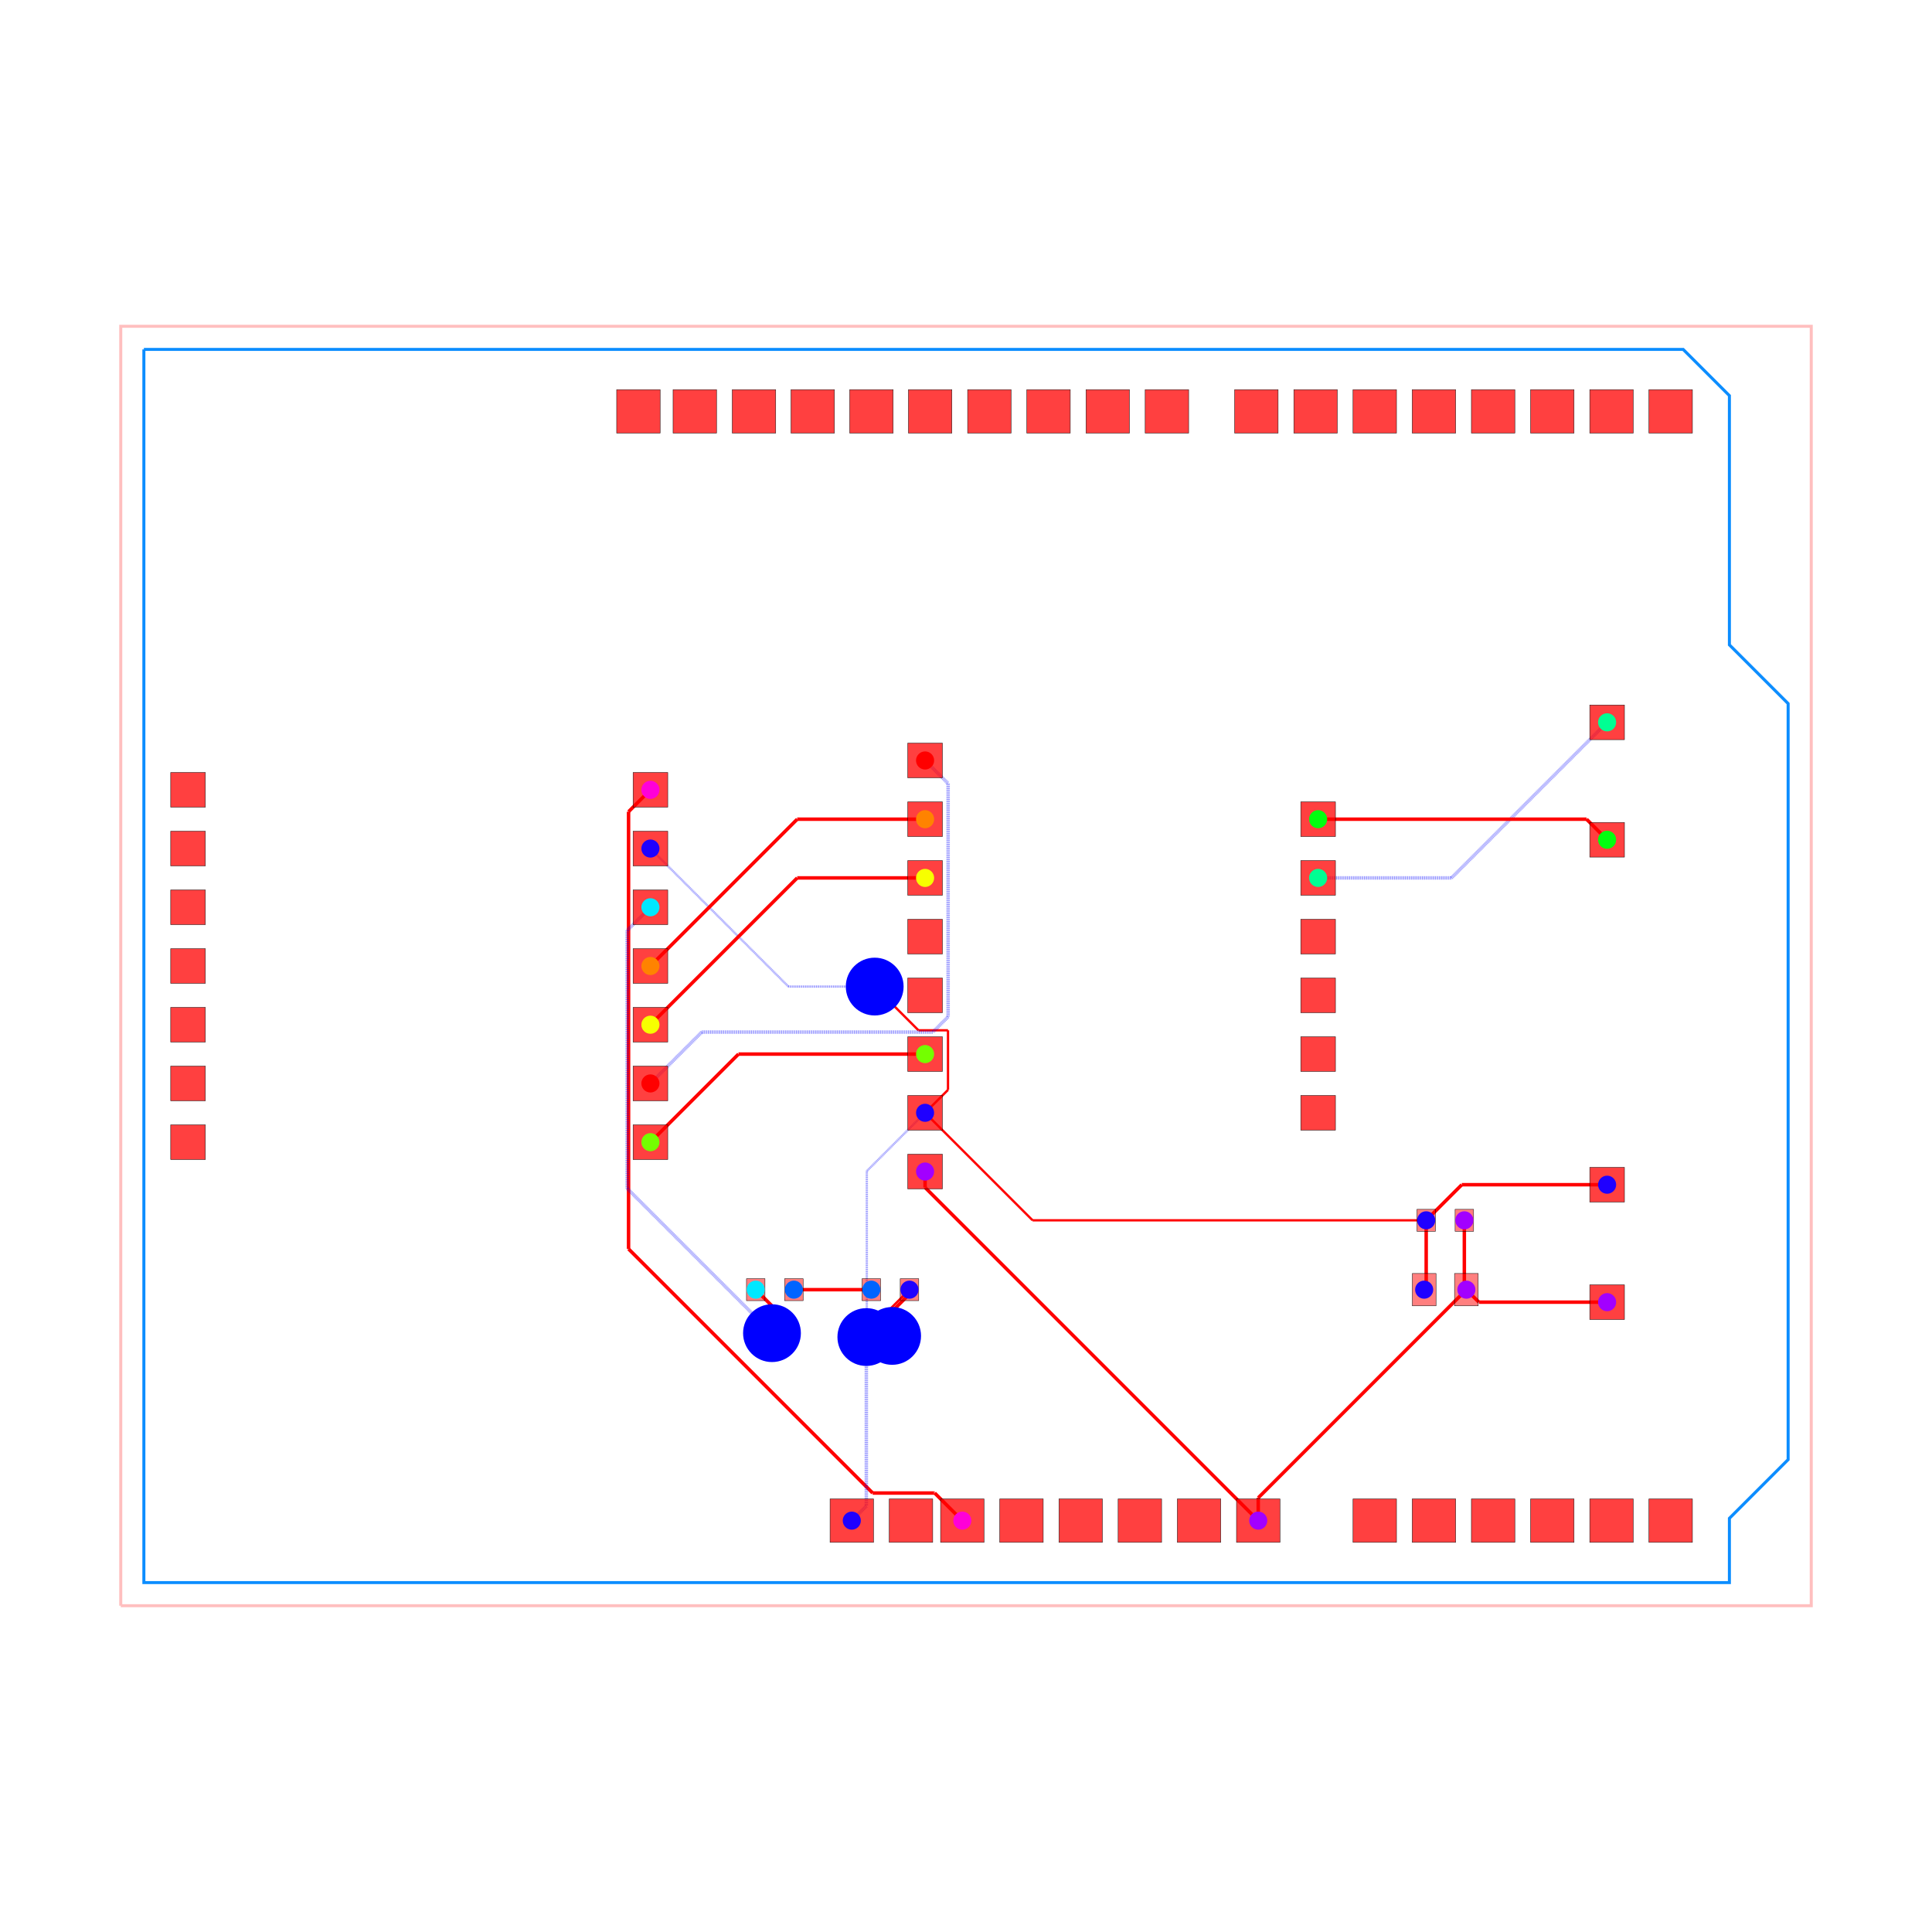
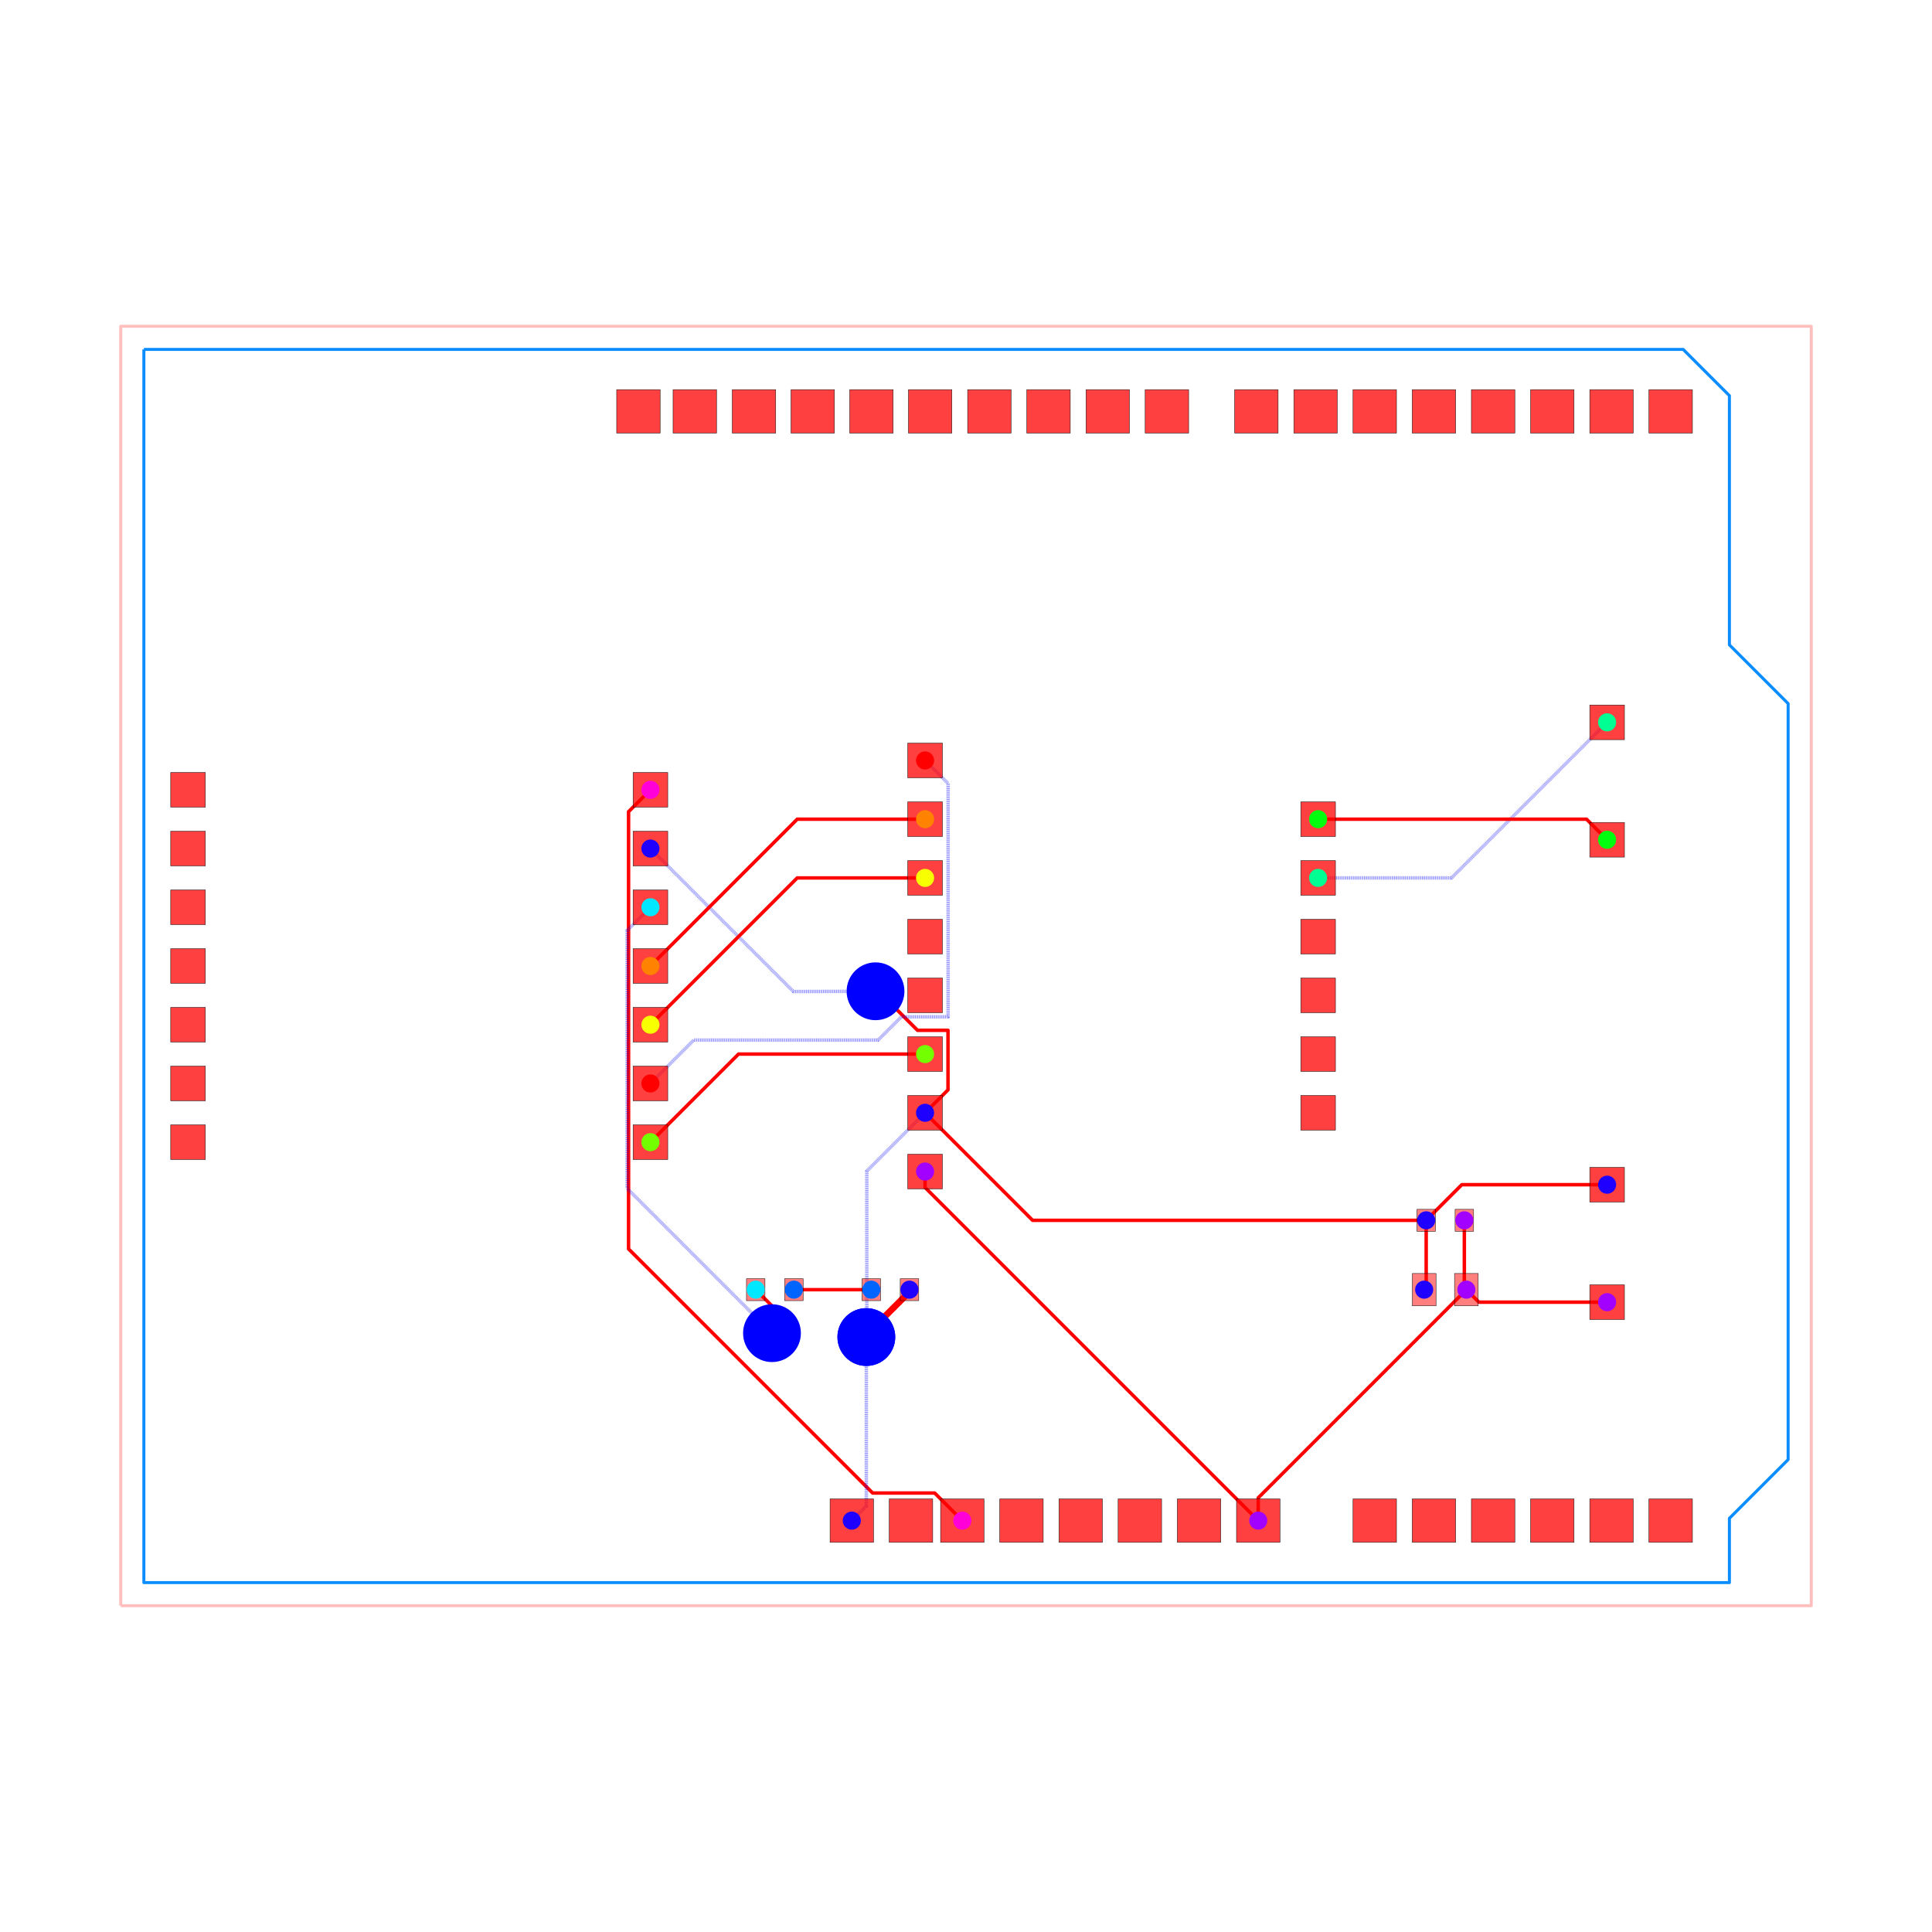
<svg xmlns="http://www.w3.org/2000/svg" width="640" height="640" viewBox="0 0 640 640">
  <rect width="100%" height="100%" fill="white" />
  <g>
-     <polyline data-points="-35.29,-27.67 37.83,-27.67 37.83,27.67 -35.29,27.67 -35.29,-27.67" data-type="line" data-label="" points="40,531.915 600,531.915 600,108.085 40,108.085 40,531.915" fill="none" stroke="rgba(255,0,0,0.25)" stroke-width="1px" />
-   </g>
-   <g>
-     <polyline data-points="-34.29,26.67 32.29,26.67 34.29,24.67 34.29,13.89 36.83,11.35 36.83,-21.35 34.29,-23.89 34.29,-26.67 -34.29,-26.67 -34.29,26.67" data-type="line" data-label="" points="47.659,115.744 557.571,115.744 572.888,131.061 572.888,213.621 592.341,233.074 592.341,483.512 572.888,502.965 572.888,524.256 47.659,524.256 47.659,115.744" fill="none" stroke="rgba(0, 136, 255, 0.95)" stroke-width="1px" />
-   </g>
-   <g>
-     <polyline data-points="-12.379999999999999,7.62 -13.325410614868979,6.6745893851310205" data-type="line" data-label="" points="215.46,261.641 208.219,268.882" fill="none" stroke="red" stroke-width="1.149" />
-   </g>
-   <g>
-     <polyline data-points="-13.325410614868979,6.6745893851310205 -13.325410614868979,-12.23829895806135" data-type="line" data-label="" points="208.219,268.882 208.219,413.729" fill="none" stroke="red" stroke-width="1.149" />
-   </g>
-   <g>
-     <polyline data-points="-13.325410614868979,-12.23829895806135 -2.76775778115708,-22.79595179177325" data-type="line" data-label="" points="208.219,413.729 289.076,494.586" fill="none" stroke="red" stroke-width="1.149" />
-   </g>
-   <g>
-     <polyline data-points="-2.76775778115708,-22.79595179177325 -0.11191092077444686,-22.79595179177325" data-type="line" data-label="" points="289.076,494.586 309.416,494.586" fill="none" stroke="red" stroke-width="1.149" />
-   </g>
-   <g>
-     <polyline data-points="-0.11191092077444686,-22.79595179177325 -0.08404820822674997,-22.79595179177325" data-type="line" data-label="" points="309.416,494.586 309.63,494.586" fill="none" stroke="red" stroke-width="1.149" />
-   </g>
-   <g>
-     <polyline data-points="-0.08404820822674997,-22.79595179177325 1.11,-23.99" data-type="line" data-label="" points="309.63,494.586 318.775,503.731" fill="none" stroke="red" stroke-width="1.149" />
-   </g>
-   <g>
-     <polyline data-points="22.825,-11 22.825,-13.911999999999999" data-type="line" data-label="" points="485.082,404.245 485.082,426.547" fill="none" stroke="red" stroke-width="1.149" />
-   </g>
-   <g>
-     <polyline data-points="22.825,-13.911999999999999 22.9125,-14" data-type="line" data-label="" points="485.082,426.547 485.752,427.221" fill="none" stroke="red" stroke-width="1.149" />
-   </g>
-   <g>
-     <polyline data-points="29,-14.54 23.453,-14.54" data-type="line" data-label="" points="532.374,431.357 489.892,431.357" fill="none" stroke="red" stroke-width="1.149" />
-   </g>
-   <g>
-     <polyline data-points="23.453,-14.54 22.9125,-14" data-type="line" data-label="" points="489.892,431.357 485.752,427.221" fill="none" stroke="red" stroke-width="1.149" />
-   </g>
-   <g>
-     <polyline data-points="13.91,-23.99 13.91,-23.003" data-type="line" data-label="" points="416.805,503.731 416.805,496.172" fill="none" stroke="red" stroke-width="1.149" />
-   </g>
-   <g>
-     <polyline data-points="13.91,-23.003 22.9125,-14" data-type="line" data-label="" points="416.805,496.172 485.752,427.221" fill="none" stroke="red" stroke-width="1.149" />
-   </g>
-   <g>
-     <polyline data-points="-0.5000000000000006,-8.89 -0.5000000000000006,-9.579999999999998" data-type="line" data-label="" points="306.444,388.085 306.444,393.37" fill="none" stroke="red" stroke-width="1.149" />
-   </g>
-   <g>
-     <polyline data-points="-0.5000000000000006,-9.579999999999998 13.91,-23.99" data-type="line" data-label="" points="306.444,393.37 416.805,503.731" fill="none" stroke="red" stroke-width="1.149" />
-   </g>
-   <g>
-     <polyline data-points="21.175,-11 21.175,-13.913" data-type="line" data-label="" points="472.445,404.245 472.445,426.555" fill="none" stroke="red" stroke-width="1.149" />
-   </g>
-   <g>
-     <polyline data-points="21.175,-13.913 21.0875,-14" data-type="line" data-label="" points="472.445,426.555 471.775,427.221" fill="none" stroke="red" stroke-width="1.149" />
-   </g>
-   <g>
-     <polyline data-points="-0.5000000000000004,-6.3500000000000005 -3.020205006382661,-8.870205006382662" data-type="line" data-label="" points="306.444,368.632 287.143,387.934" fill="none" stroke="rgba(0,0,255,0.5)" stroke-width="0.766" stroke-dasharray="0.2 0.2" />
-   </g>
-   <g>
-     <polyline data-points="-3.020205006382661,-8.870205006382662 -3.020205006382661,-16.02820500638266" data-type="line" data-label="" points="287.143,387.934 287.143,442.754" fill="none" stroke="rgba(0,0,255,0.5)" stroke-width="0.766" stroke-dasharray="0.2 0.2" />
-   </g>
-   <g>
-     <polyline data-points="-3.020205006382661,-16.02820500638266 -1.925,-16" data-type="line" data-label="" points="287.143,442.754 295.531,442.538" fill="none" stroke="rgba(0,0,255,0.5)" stroke-width="0.766" stroke-dasharray="0.2 0.2" />
-   </g>
-   <g>
-     <polyline data-points="-1.925,-16 -3.041,-15.866" data-type="line" data-label="" points="295.531,442.538 286.984,441.512" fill="none" stroke="red" stroke-width="0.766" />
-   </g>
-   <g>
-     <polyline data-points="-3.041,-15.866 -1.175,-14" data-type="line" data-label="" points="286.984,441.512 301.275,427.221" fill="none" stroke="red" stroke-width="0.766" />
-   </g>
-   <g>
-     <polyline data-points="29,-9.46 22.715,-9.46" data-type="line" data-label="" points="532.374,392.451 484.24,392.451" fill="none" stroke="red" stroke-width="1.149" />
-   </g>
-   <g>
-     <polyline data-points="22.715,-9.46 21.175,-11" data-type="line" data-label="" points="484.24,392.451 472.445,404.245" fill="none" stroke="red" stroke-width="1.149" />
-   </g>
-   <g>
-     <polyline data-points="-1.175,-14 -1.175,-14.185247395684726" data-type="line" data-label="" points="301.275,427.221 301.275,428.64" fill="none" stroke="red" stroke-width="1.149" />
-   </g>
-   <g>
-     <polyline data-points="-1.175,-14.185247395684726 -2.9803794759932387,-15.990626871677964" data-type="line" data-label="" points="301.275,428.64 287.448,442.467" fill="none" stroke="red" stroke-width="1.149" />
-   </g>
-   <g>
-     <polyline data-points="-2.9803794759932387,-15.990626871677964 -2.9826268716779647,-15.990626871677964" data-type="line" data-label="" points="287.448,442.467 287.431,442.467" fill="none" stroke="red" stroke-width="1.149" />
-   </g>
-   <g>
-     <polyline data-points="-2.9826268716779647,-15.990626871677964 -3.041,-16.049" data-type="line" data-label="" points="287.431,442.467 286.984,442.914" fill="none" stroke="red" stroke-width="1.149" />
-   </g>
-   <g>
-     <polyline data-points="-3.041,-16.049 -3.041,-23.360999999999997" data-type="line" data-label="" points="286.984,442.914 286.984,498.914" fill="none" stroke="rgba(0,0,255,0.5)" stroke-width="1.149" stroke-dasharray="0.2 0.2" />
-   </g>
-   <g>
-     <polyline data-points="-3.041,-23.360999999999997 -3.67,-23.99" data-type="line" data-label="" points="286.984,498.914 282.166,503.731" fill="none" stroke="rgba(0,0,255,0.5)" stroke-width="1.149" stroke-dasharray="0.2 0.2" />
-   </g>
-   <g>
-     <polyline data-points="-0.5000000000000004,-6.3500000000000005 0.49138433624036537,-5.358615663759634" data-type="line" data-label="" points="306.444,368.632 314.037,361.04" fill="none" stroke="red" stroke-width="0.766" />
-   </g>
-   <g>
-     <polyline data-points="0.49138433624036537,-5.358615663759634 0.49138433624036537,-2.781384336240365" data-type="line" data-label="" points="314.037,361.04 314.037,341.302" fill="none" stroke="red" stroke-width="0.766" />
-   </g>
-   <g>
-     <polyline data-points="0.49138433624036537,-2.781384336240365 -0.7876156637596348,-2.781384336240365" data-type="line" data-label="" points="314.037,341.302 304.241,341.302" fill="none" stroke="red" stroke-width="0.766" />
-   </g>
-   <g>
-     <polyline data-points="-0.7876156637596348,-2.781384336240365 -2.6146941042605105,-0.9543058957394892" data-type="line" data-label="" points="304.241,341.302 290.249,327.309" fill="none" stroke="red" stroke-width="0.766" />
-   </g>
-   <g>
-     <polyline data-points="-2.6146941042605105,-0.9543058957394892 -2.679,-0.89" data-type="line" data-label="" points="290.249,327.309 289.756,326.816" fill="none" stroke="red" stroke-width="0.766" />
-   </g>
-   <g>
-     <polyline data-points="-2.679,-0.89 -6.410000000000001,-0.89" data-type="line" data-label="" points="289.756,326.816 261.182,326.816" fill="none" stroke="rgba(0,0,255,0.5)" stroke-width="0.766" stroke-dasharray="0.2 0.2" />
-   </g>
-   <g>
-     <polyline data-points="-6.410000000000001,-0.89 -12.379999999999999,5.079999999999999" data-type="line" data-label="" points="261.182,326.816 215.46,281.094" fill="none" stroke="rgba(0,0,255,0.5)" stroke-width="0.766" stroke-dasharray="0.2 0.2" />
-   </g>
-   <g>
-     <polyline data-points="-0.5000000000000004,-6.3500000000000005 4.149999999999999,-11" data-type="line" data-label="" points="306.444,368.632 342.057,404.245" fill="none" stroke="red" stroke-width="0.766" />
-   </g>
-   <g>
-     <polyline data-points="4.149999999999999,-11 21.175,-11" data-type="line" data-label="" points="342.057,404.245 472.445,404.245" fill="none" stroke="red" stroke-width="0.766" />
-   </g>
-   <g>
-     <polyline data-points="-2.825,-14 -6.175,-14" data-type="line" data-label="" points="288.638,427.221 262.981,427.221" fill="none" stroke="red" stroke-width="1.149" />
-   </g>
-   <g>
-     <polyline data-points="-12.379999999999999,2.54 -13.387400022025153,1.5325999779748463" data-type="line" data-label="" points="215.46,300.547 207.744,308.262" fill="none" stroke="rgba(0,0,255,0.5)" stroke-width="1.149" stroke-dasharray="0.2 0.2" />
-   </g>
-   <g>
-     <polyline data-points="-13.387400022025153,1.5325999779748463 -13.387400022025153,-9.542436850887782" data-type="line" data-label="" points="207.744,308.262 207.744,393.082" fill="none" stroke="rgba(0,0,255,0.5)" stroke-width="1.149" stroke-dasharray="0.2 0.2" />
-   </g>
-   <g>
-     <polyline data-points="-13.387400022025153,-9.542436850887782 -13.387400022025153,-9.618535536484378" data-type="line" data-label="" points="207.744,393.082 207.744,393.665" fill="none" stroke="rgba(0,0,255,0.5)" stroke-width="1.149" stroke-dasharray="0.2 0.2" />
-   </g>
-   <g>
-     <polyline data-points="-13.387400022025153,-9.618535536484378 -7.175755863142692,-15.830179695366839" data-type="line" data-label="" points="207.744,393.665 255.317,441.238" fill="none" stroke="rgba(0,0,255,0.5)" stroke-width="1.149" stroke-dasharray="0.2 0.2" />
-   </g>
-   <g>
-     <polyline data-points="-7.175755863142692,-15.830179695366839 -7.172820304633161,-15.830179695366839" data-type="line" data-label="" points="255.317,441.238 255.339,441.238" fill="none" stroke="rgba(0,0,255,0.5)" stroke-width="1.149" stroke-dasharray="0.2 0.2" />
-   </g>
-   <g>
-     <polyline data-points="-7.172820304633161,-15.830179695366839 -7.122,-15.881" data-type="line" data-label="" points="255.339,441.238 255.729,441.627" fill="none" stroke="rgba(0,0,255,0.5)" stroke-width="1.149" stroke-dasharray="0.2 0.2" />
-   </g>
-   <g>
-     <polyline data-points="-7.122,-15.881 -7.122,-14.703" data-type="line" data-label="" points="255.729,441.627 255.729,432.605" fill="none" stroke="red" stroke-width="1.149" />
-   </g>
-   <g>
-     <polyline data-points="-7.122,-14.703 -7.825,-14" data-type="line" data-label="" points="255.729,432.605 250.345,427.221" fill="none" stroke="red" stroke-width="1.149" />
-   </g>
-   <g>
-     <polyline data-points="16.5,3.8100000000000005 22.270000000000003,3.8100000000000005" data-type="line" data-label="" points="436.641,290.821 480.832,290.821" fill="none" stroke="rgba(0,0,255,0.5)" stroke-width="1.149" stroke-dasharray="0.2 0.2" />
-   </g>
-   <g>
-     <polyline data-points="22.270000000000003,3.8100000000000005 29,10.54" data-type="line" data-label="" points="480.832,290.821 532.374,239.278" fill="none" stroke="rgba(0,0,255,0.5)" stroke-width="1.149" stroke-dasharray="0.2 0.2" />
-   </g>
-   <g>
-     <polyline data-points="16.5,6.35 28.11,6.35" data-type="line" data-label="" points="436.641,271.368 525.558,271.368" fill="none" stroke="red" stroke-width="1.149" />
-   </g>
-   <g>
-     <polyline data-points="28.11,6.35 29,5.46" data-type="line" data-label="" points="525.558,271.368 532.374,278.184" fill="none" stroke="red" stroke-width="1.149" />
-   </g>
-   <g>
-     <polyline data-points="-0.5000000000000002,-3.8100000000000005 -8.57,-3.8100000000000005" data-type="line" data-label="" points="306.444,349.179 244.639,349.179" fill="none" stroke="red" stroke-width="1.149" />
-   </g>
-   <g>
-     <polyline data-points="-8.57,-3.8100000000000005 -12.379999999999999,-7.62" data-type="line" data-label="" points="244.639,349.179 215.46,378.359" fill="none" stroke="red" stroke-width="1.149" />
-   </g>
-   <g>
-     <polyline data-points="-0.4999999999999998,3.8099999999999987 -6.030000000000002,3.8099999999999987" data-type="line" data-label="" points="306.444,290.821 264.092,290.821" fill="none" stroke="red" stroke-width="1.149" />
-   </g>
-   <g>
-     <polyline data-points="-6.030000000000002,3.8099999999999987 -12.379999999999999,-2.54" data-type="line" data-label="" points="264.092,290.821 215.46,339.453" fill="none" stroke="red" stroke-width="1.149" />
-   </g>
-   <g>
-     <polyline data-points="-0.4999999999999996,6.35 -6.030000000000001,6.35" data-type="line" data-label="" points="306.444,271.368 264.092,271.368" fill="none" stroke="red" stroke-width="1.149" />
-   </g>
-   <g>
-     <polyline data-points="-6.030000000000001,6.35 -12.379999999999999,0" data-type="line" data-label="" points="264.092,271.368 215.46,320" fill="none" stroke="red" stroke-width="1.149" />
-   </g>
-   <g>
-     <polyline data-points="-0.49999999999999944,8.89 0.49592084396177016,7.894079156038231" data-type="line" data-label="" points="306.444,251.915 314.072,259.542" fill="none" stroke="rgba(0,0,255,0.5)" stroke-width="1.149" stroke-dasharray="0.2 0.2" />
-   </g>
-   <g>
-     <polyline data-points="0.49592084396177016,7.894079156038231 0.49592084396177016,-2.197377028542979" data-type="line" data-label="" points="314.072,259.542 314.072,336.829" fill="none" stroke="rgba(0,0,255,0.5)" stroke-width="1.149" stroke-dasharray="0.2 0.2" />
-   </g>
-   <g>
-     <polyline data-points="0.49592084396177016,-2.197377028542979 -0.16486863844116506,-2.8581665109459142" data-type="line" data-label="" points="314.072,336.829 309.011,341.89" fill="none" stroke="rgba(0,0,255,0.5)" stroke-width="1.149" stroke-dasharray="0.2 0.2" />
-   </g>
-   <g>
-     <polyline data-points="-0.16486863844116506,-2.8581665109459142 -2.923338635279223,-2.8581665109459142" data-type="line" data-label="" points="309.011,341.89 287.885,341.89" fill="none" stroke="rgba(0,0,255,0.5)" stroke-width="1.149" stroke-dasharray="0.2 0.2" />
-   </g>
-   <g>
-     <polyline data-points="-2.923338635279223,-2.8581665109459142 -10.158166510945914,-2.8581665109459142" data-type="line" data-label="" points="287.885,341.89 232.476,341.89" fill="none" stroke="rgba(0,0,255,0.5)" stroke-width="1.149" stroke-dasharray="0.2 0.2" />
-   </g>
-   <g>
-     <polyline data-points="-10.158166510945914,-2.8581665109459142 -12.379999999999999,-5.08" data-type="line" data-label="" points="232.476,341.89 215.46,358.906" fill="none" stroke="rgba(0,0,255,0.5)" stroke-width="1.149" stroke-dasharray="0.2 0.2" />
+     <polyline data-points="-35.29,-27.67 37.83,-27.67 37.83,27.67 -35.29,27.67 -35.29,-27.67" data-type="line" data-label="" points="40,531.915 600,531.915 600,108.085 40,108.085 40,531.915" fill="none" stroke="rgba(255,0,0,0.25)" stroke-linejoin="round" stroke-width="1px" />
+   </g>
+   <g>
+     <polyline data-points="-34.29,26.67 32.29,26.67 34.29,24.67 34.29,13.89 36.83,11.35 36.83,-21.35 34.29,-23.89 34.29,-26.67 -34.29,-26.67 -34.29,26.67" data-type="line" data-label="" points="47.659,115.744 557.571,115.744 572.888,131.061 572.888,213.621 592.341,233.074 592.341,483.512 572.888,502.965 572.888,524.256 47.659,524.256 47.659,115.744" fill="none" stroke="rgba(0, 136, 255, 0.95)" stroke-linejoin="round" stroke-width="1px" />
+   </g>
+   <g>
+     <polyline data-points="-12.379999999999999,7.62 -13.325410614868979,6.6745893851310205 -13.325410614868979,-12.23829895806135 -2.76775778115708,-22.79595179177325 -0.11191092077444686,-22.79595179177325 -0.08404820822674997,-22.79595179177325 1.11,-23.99" data-type="line" data-label="" points="215.46,261.641 208.219,268.882 208.219,413.729 289.076,494.586 309.416,494.586 309.63,494.586 318.775,503.731" fill="none" stroke="red" stroke-linejoin="round" stroke-width="1.149" />
+   </g>
+   <g>
+     <polyline data-points="22.825,-11 22.825,-13.911999999999999 22.9125,-14" data-type="line" data-label="" points="485.082,404.245 485.082,426.547 485.752,427.221" fill="none" stroke="red" stroke-linejoin="round" stroke-width="1.149" />
+   </g>
+   <g>
+     <polyline data-points="29,-14.54 23.453,-14.54 22.9125,-14" data-type="line" data-label="" points="532.374,431.357 489.892,431.357 485.752,427.221" fill="none" stroke="red" stroke-linejoin="round" stroke-width="1.149" />
+   </g>
+   <g>
+     <polyline data-points="13.91,-23.99 13.91,-23.003 22.9125,-14" data-type="line" data-label="" points="416.805,503.731 416.805,496.172 485.752,427.221" fill="none" stroke="red" stroke-linejoin="round" stroke-width="1.149" />
+   </g>
+   <g>
+     <polyline data-points="-0.5000000000000006,-8.89 -0.5000000000000006,-9.579999999999998 13.91,-23.99" data-type="line" data-label="" points="306.444,388.085 306.444,393.37 416.805,503.731" fill="none" stroke="red" stroke-linejoin="round" stroke-width="1.149" />
+   </g>
+   <g>
+     <polyline data-points="21.175,-11 21.175,-13.913 21.0875,-14" data-type="line" data-label="" points="472.445,404.245 472.445,426.555 471.775,427.221" fill="none" stroke="red" stroke-linejoin="round" stroke-width="1.149" />
+   </g>
+   <g>
+     <polyline data-points="-0.5000000000000004,-6.3500000000000005 -3.020205006382661,-8.870205006382662 -3.020205006382661,-16.02820500638266 -3.041,-16.049" data-type="line" data-label="" points="306.444,368.632 287.143,387.934 287.143,442.754 286.984,442.914" fill="none" stroke="rgba(0,0,255,0.5)" stroke-linejoin="round" stroke-width="1.149" stroke-dasharray="0.2 0.2" />
+   </g>
+   <g>
+     <polyline data-points="-3.041,-16.049 -3.041,-15.866 -1.175,-14" data-type="line" data-label="" points="286.984,442.914 286.984,441.512 301.275,427.221" fill="none" stroke="red" stroke-linejoin="round" stroke-width="1.149" />
+   </g>
+   <g>
+     <polyline data-points="21.175,-11 22.715,-9.46 29,-9.46" data-type="line" data-label="" points="472.445,404.245 484.24,392.451 532.374,392.451" fill="none" stroke="red" stroke-linejoin="round" stroke-width="1.149" />
+   </g>
+   <g>
+     <polyline data-points="-1.175,-14 -1.175,-14.185247395684726 -2.9803794759932387,-15.990626871677964 -2.9826268716779647,-15.990626871677964 -3.041,-16.049" data-type="line" data-label="" points="301.275,427.221 301.275,428.64 287.448,442.467 287.431,442.467 286.984,442.914" fill="none" stroke="red" stroke-linejoin="round" stroke-width="1.149" />
+   </g>
+   <g>
+     <polyline data-points="-3.041,-16.049 -3.041,-23.360999999999997 -3.67,-23.99" data-type="line" data-label="" points="286.984,442.914 286.984,498.914 282.166,503.731" fill="none" stroke="rgba(0,0,255,0.5)" stroke-linejoin="round" stroke-width="1.149" stroke-dasharray="0.2 0.2" />
+   </g>
+   <g>
+     <polyline data-points="-0.5000000000000004,-6.3500000000000005 0.49138433624036537,-5.358615663759634 0.49138433624036537,-2.781384336240365 -0.8276156637596348,-2.781384336240365 -2.436552705581901,-1.1724472944180986 -2.64352786170326,-1.0935119275543723" data-type="line" data-label="" points="306.444,368.632 314.037,361.04 314.037,341.302 303.935,341.302 291.613,328.979 290.028,328.375" fill="none" stroke="red" stroke-linejoin="round" stroke-width="1.149" />
+   </g>
+   <g>
+     <polyline data-points="-2.64352786170326,-1.0935119275543723 -6.195,-1.105 -12.379999999999999,5.079999999999999" data-type="line" data-label="" points="290.028,328.375 262.828,328.463 215.46,281.094" fill="none" stroke="rgba(0,0,255,0.5)" stroke-linejoin="round" stroke-width="1.149" stroke-dasharray="0.2 0.2" />
+   </g>
+   <g>
+     <polyline data-points="-0.5000000000000004,-6.3500000000000005 4.149999999999999,-11 21.175,-11" data-type="line" data-label="" points="306.444,368.632 342.057,404.245 472.445,404.245" fill="none" stroke="red" stroke-linejoin="round" stroke-width="1.149" />
+   </g>
+   <g>
+     <polyline data-points="-2.825,-14 -6.175,-14" data-type="line" data-label="" points="288.638,427.221 262.981,427.221" fill="none" stroke="red" stroke-linejoin="round" stroke-width="1.149" />
+   </g>
+   <g>
+     <polyline data-points="-12.379999999999999,2.54 -13.387400022025153,1.5325999779748463 -13.387400022025153,-9.542436850887782 -13.387400022025153,-9.618535536484378 -7.175755863142692,-15.830179695366839 -7.172820304633161,-15.830179695366839 -7.122,-15.881" data-type="line" data-label="" points="215.46,300.547 207.744,308.262 207.744,393.082 207.744,393.665 255.317,441.238 255.339,441.238 255.729,441.627" fill="none" stroke="rgba(0,0,255,0.5)" stroke-linejoin="round" stroke-width="1.149" stroke-dasharray="0.2 0.2" />
+   </g>
+   <g>
+     <polyline data-points="-7.122,-15.881 -7.122,-14.703 -7.825,-14" data-type="line" data-label="" points="255.729,441.627 255.729,432.605 250.345,427.221" fill="none" stroke="red" stroke-linejoin="round" stroke-width="1.149" />
+   </g>
+   <g>
+     <polyline data-points="16.5,3.8100000000000005 22.270000000000003,3.8100000000000005 29,10.54" data-type="line" data-label="" points="436.641,290.821 480.832,290.821 532.374,239.278" fill="none" stroke="rgba(0,0,255,0.5)" stroke-linejoin="round" stroke-width="1.149" stroke-dasharray="0.2 0.2" />
+   </g>
+   <g>
+     <polyline data-points="16.5,6.35 28.11,6.35 29,5.46" data-type="line" data-label="" points="436.641,271.368 525.558,271.368 532.374,278.184" fill="none" stroke="red" stroke-linejoin="round" stroke-width="1.149" />
+   </g>
+   <g>
+     <polyline data-points="-0.5000000000000002,-3.8100000000000005 -8.57,-3.8100000000000005 -12.379999999999999,-7.62" data-type="line" data-label="" points="306.444,349.179 244.639,349.179 215.46,378.359" fill="none" stroke="red" stroke-linejoin="round" stroke-width="1.149" />
+   </g>
+   <g>
+     <polyline data-points="-0.4999999999999998,3.8099999999999987 -6.030000000000002,3.8099999999999987 -12.379999999999999,-2.54" data-type="line" data-label="" points="306.444,290.821 264.092,290.821 215.46,339.453" fill="none" stroke="red" stroke-linejoin="round" stroke-width="1.149" />
+   </g>
+   <g>
+     <polyline data-points="-0.4999999999999996,6.35 -6.030000000000001,6.35 -12.379999999999999,0" data-type="line" data-label="" points="306.444,271.368 264.092,271.368 215.46,320" fill="none" stroke="red" stroke-linejoin="round" stroke-width="1.149" />
+   </g>
+   <g>
+     <polyline data-points="-0.49999999999999944,8.89 0.49592084396177016,7.894079156038231 0.49592084396177016,-2.197377028542979 -1.5243561557552536,-2.197377028542979 -2.5302686262511767,-3.203289499038902 -10.503289499038903,-3.203289499038902 -12.379999999999999,-5.08" data-type="line" data-label="" points="306.444,251.915 314.072,259.542 314.072,336.829 298.599,336.829 290.895,344.533 229.833,344.533 215.46,358.906" fill="none" stroke="rgba(0,0,255,0.5)" stroke-linejoin="round" stroke-width="1.149" stroke-dasharray="0.2 0.2" />
  </g>
  <g>
    <rect data-type="rect" data-label="top source_net_1" data-x="22.9125" data-y="-14" x="481.827" y="421.86" width="7.85" height="10.722" fill="rgba(255,0,0,0.5)" stroke="black" stroke-width="0.131" />
  </g>
  <g>
    <rect data-type="rect" data-label="top source_net_0" data-x="21.0875" data-y="-14" x="467.85" y="421.86" width="7.85" height="10.722" fill="rgba(255,0,0,0.5)" stroke="black" stroke-width="0.131" />
  </g>
  <g>
    <rect data-type="rect" data-label="top source_net_1" data-x="22.825" data-y="-11" x="482.019" y="400.607" width="6.127" height="7.276" fill="rgba(255,0,0,0.5)" stroke="black" stroke-width="0.131" />
  </g>
  <g>
    <rect data-type="rect" data-label="top source_net_0" data-x="21.175" data-y="-11" x="469.382" y="400.607" width="6.127" height="7.276" fill="rgba(255,0,0,0.5)" stroke="black" stroke-width="0.131" />
  </g>
  <g>
    <rect data-type="rect" data-label="top source_trace_20" data-x="-7.825" data-y="-14" x="247.281" y="423.583" width="6.127" height="7.276" fill="rgba(255,0,0,0.5)" stroke="black" stroke-width="0.131" />
  </g>
  <g>
    <rect data-type="rect" data-label="top source_trace_21" data-x="-6.175" data-y="-14" x="259.918" y="423.583" width="6.127" height="7.276" fill="rgba(255,0,0,0.5)" stroke="black" stroke-width="0.131" />
  </g>
  <g>
    <rect data-type="rect" data-label="top source_trace_21" data-x="-2.825" data-y="-14" x="285.574" y="423.583" width="6.127" height="7.276" fill="rgba(255,0,0,0.5)" stroke="black" stroke-width="0.131" />
  </g>
  <g>
    <rect data-type="rect" data-label="top source_net_0" data-x="-1.175" data-y="-14" x="298.211" y="423.583" width="6.127" height="7.276" fill="rgba(255,0,0,0.5)" stroke="black" stroke-width="0.131" />
  </g>
  <g>
    <rect data-type="rect" data-label="top bottom" data-x="31.75" data-y="-23.99" x="546.236" y="496.532" width="14.398" height="14.398" fill="rgba(255,0,0,0.75)" stroke="black" stroke-width="0.131" />
  </g>
  <g>
    <rect data-type="rect" data-label="top bottom" data-x="29.19" data-y="-23.99" x="526.63" y="496.532" width="14.398" height="14.398" fill="rgba(255,0,0,0.75)" stroke="black" stroke-width="0.131" />
  </g>
  <g>
    <rect data-type="rect" data-label="top bottom" data-x="26.63" data-y="-23.99" x="507.024" y="496.532" width="14.398" height="14.398" fill="rgba(255,0,0,0.75)" stroke="black" stroke-width="0.131" />
  </g>
  <g>
    <rect data-type="rect" data-label="top bottom" data-x="24.07" data-y="-23.99" x="487.418" y="496.532" width="14.398" height="14.398" fill="rgba(255,0,0,0.75)" stroke="black" stroke-width="0.131" />
  </g>
  <g>
    <rect data-type="rect" data-label="top bottom" data-x="21.51" data-y="-23.99" x="467.812" y="496.532" width="14.398" height="14.398" fill="rgba(255,0,0,0.75)" stroke="black" stroke-width="0.131" />
  </g>
  <g>
    <rect data-type="rect" data-label="top bottom" data-x="18.95" data-y="-23.99" x="448.206" y="496.532" width="14.398" height="14.398" fill="rgba(255,0,0,0.75)" stroke="black" stroke-width="0.131" />
  </g>
  <g>
    <rect data-type="rect" data-label="top source_net_1 bottom source_net_1" data-x="13.91" data-y="-23.99" x="409.606" y="496.532" width="14.398" height="14.398" fill="rgba(255,0,0,0.75)" stroke="black" stroke-width="0.131" />
  </g>
  <g>
    <rect data-type="rect" data-label="top bottom" data-x="11.35" data-y="-23.99" x="390" y="496.532" width="14.398" height="14.398" fill="rgba(255,0,0,0.75)" stroke="black" stroke-width="0.131" />
  </g>
  <g>
    <rect data-type="rect" data-label="top bottom" data-x="8.79" data-y="-23.99" x="370.394" y="496.532" width="14.398" height="14.398" fill="rgba(255,0,0,0.75)" stroke="black" stroke-width="0.131" />
  </g>
  <g>
    <rect data-type="rect" data-label="top bottom" data-x="6.23" data-y="-23.99" x="350.788" y="496.532" width="14.398" height="14.398" fill="rgba(255,0,0,0.75)" stroke="black" stroke-width="0.131" />
  </g>
  <g>
    <rect data-type="rect" data-label="top bottom" data-x="3.67" data-y="-23.99" x="331.182" y="496.532" width="14.398" height="14.398" fill="rgba(255,0,0,0.75)" stroke="black" stroke-width="0.131" />
  </g>
  <g>
    <rect data-type="rect" data-label="top source_net_2 bottom source_net_2" data-x="1.11" data-y="-23.99" x="311.575" y="496.532" width="14.398" height="14.398" fill="rgba(255,0,0,0.75)" stroke="black" stroke-width="0.131" />
  </g>
  <g>
    <rect data-type="rect" data-label="top bottom" data-x="-1.11" data-y="-23.99" x="294.573" y="496.532" width="14.398" height="14.398" fill="rgba(255,0,0,0.75)" stroke="black" stroke-width="0.131" />
  </g>
  <g>
    <rect data-type="rect" data-label="top source_net_0 bottom source_net_0" data-x="-3.67" data-y="-23.99" x="274.967" y="496.532" width="14.398" height="14.398" fill="rgba(255,0,0,0.75)" stroke="black" stroke-width="0.131" />
  </g>
  <g>
    <rect data-type="rect" data-label="top bottom" data-x="31.75" data-y="23.99" x="546.236" y="129.07" width="14.398" height="14.398" fill="rgba(255,0,0,0.75)" stroke="black" stroke-width="0.131" />
  </g>
  <g>
    <rect data-type="rect" data-label="top bottom" data-x="29.19" data-y="23.99" x="526.63" y="129.07" width="14.398" height="14.398" fill="rgba(255,0,0,0.75)" stroke="black" stroke-width="0.131" />
  </g>
  <g>
    <rect data-type="rect" data-label="top bottom" data-x="26.63" data-y="23.99" x="507.024" y="129.07" width="14.398" height="14.398" fill="rgba(255,0,0,0.75)" stroke="black" stroke-width="0.131" />
  </g>
  <g>
    <rect data-type="rect" data-label="top bottom" data-x="24.07" data-y="23.99" x="487.418" y="129.07" width="14.398" height="14.398" fill="rgba(255,0,0,0.75)" stroke="black" stroke-width="0.131" />
  </g>
  <g>
    <rect data-type="rect" data-label="top bottom" data-x="21.51" data-y="23.99" x="467.812" y="129.07" width="14.398" height="14.398" fill="rgba(255,0,0,0.75)" stroke="black" stroke-width="0.131" />
  </g>
  <g>
    <rect data-type="rect" data-label="top bottom" data-x="18.95" data-y="23.99" x="448.206" y="129.07" width="14.398" height="14.398" fill="rgba(255,0,0,0.75)" stroke="black" stroke-width="0.131" />
  </g>
  <g>
    <rect data-type="rect" data-label="top bottom" data-x="16.39" data-y="23.99" x="428.6" y="129.07" width="14.398" height="14.398" fill="rgba(255,0,0,0.75)" stroke="black" stroke-width="0.131" />
  </g>
  <g>
    <rect data-type="rect" data-label="top bottom" data-x="13.83" data-y="23.99" x="408.993" y="129.07" width="14.398" height="14.398" fill="rgba(255,0,0,0.75)" stroke="black" stroke-width="0.131" />
  </g>
  <g>
    <rect data-type="rect" data-label="top bottom" data-x="9.96" data-y="23.99" x="379.354" y="129.07" width="14.398" height="14.398" fill="rgba(255,0,0,0.75)" stroke="black" stroke-width="0.131" />
  </g>
  <g>
    <rect data-type="rect" data-label="top bottom" data-x="7.4" data-y="23.99" x="359.748" y="129.07" width="14.398" height="14.398" fill="rgba(255,0,0,0.75)" stroke="black" stroke-width="0.131" />
  </g>
  <g>
    <rect data-type="rect" data-label="top bottom" data-x="4.84" data-y="23.99" x="340.142" y="129.07" width="14.398" height="14.398" fill="rgba(255,0,0,0.75)" stroke="black" stroke-width="0.131" />
  </g>
  <g>
    <rect data-type="rect" data-label="top bottom" data-x="2.28" data-y="23.99" x="320.536" y="129.07" width="14.398" height="14.398" fill="rgba(255,0,0,0.75)" stroke="black" stroke-width="0.131" />
  </g>
  <g>
    <rect data-type="rect" data-label="top bottom" data-x="-0.28" data-y="23.99" x="300.93" y="129.07" width="14.398" height="14.398" fill="rgba(255,0,0,0.75)" stroke="black" stroke-width="0.131" />
  </g>
  <g>
    <rect data-type="rect" data-label="top bottom" data-x="-2.82" data-y="23.99" x="281.477" y="129.07" width="14.398" height="14.398" fill="rgba(255,0,0,0.75)" stroke="black" stroke-width="0.131" />
  </g>
  <g>
    <rect data-type="rect" data-label="top bottom" data-x="-5.36" data-y="23.99" x="262.024" y="129.07" width="14.398" height="14.398" fill="rgba(255,0,0,0.75)" stroke="black" stroke-width="0.131" />
  </g>
  <g>
    <rect data-type="rect" data-label="top bottom" data-x="-7.9" data-y="23.99" x="242.571" y="129.07" width="14.398" height="14.398" fill="rgba(255,0,0,0.75)" stroke="black" stroke-width="0.131" />
  </g>
  <g>
    <rect data-type="rect" data-label="top bottom" data-x="-10.46" data-y="23.99" x="222.965" y="129.07" width="14.398" height="14.398" fill="rgba(255,0,0,0.75)" stroke="black" stroke-width="0.131" />
  </g>
  <g>
    <rect data-type="rect" data-label="top bottom" data-x="-12.9" data-y="23.99" x="204.278" y="129.07" width="14.398" height="14.398" fill="rgba(255,0,0,0.75)" stroke="black" stroke-width="0.131" />
  </g>
  <g>
    <rect data-type="rect" data-label="top bottom" data-x="-32.379999999999995" data-y="-7.62" x="56.543" y="372.615" width="11.488" height="11.488" fill="rgba(255,0,0,0.75)" stroke="black" stroke-width="0.131" />
  </g>
  <g>
    <rect data-type="rect" data-label="top bottom" data-x="-32.379999999999995" data-y="-5.08" x="56.543" y="353.162" width="11.488" height="11.488" fill="rgba(255,0,0,0.75)" stroke="black" stroke-width="0.131" />
  </g>
  <g>
    <rect data-type="rect" data-label="top bottom" data-x="-32.379999999999995" data-y="-2.54" x="56.543" y="333.709" width="11.488" height="11.488" fill="rgba(255,0,0,0.75)" stroke="black" stroke-width="0.131" />
  </g>
  <g>
    <rect data-type="rect" data-label="top bottom" data-x="-32.379999999999995" data-y="0" x="56.543" y="314.256" width="11.488" height="11.488" fill="rgba(255,0,0,0.75)" stroke="black" stroke-width="0.131" />
  </g>
  <g>
    <rect data-type="rect" data-label="top bottom" data-x="-32.379999999999995" data-y="2.54" x="56.543" y="294.803" width="11.488" height="11.488" fill="rgba(255,0,0,0.75)" stroke="black" stroke-width="0.131" />
  </g>
  <g>
    <rect data-type="rect" data-label="top bottom" data-x="-32.379999999999995" data-y="5.079999999999999" x="56.543" y="275.35" width="11.488" height="11.488" fill="rgba(255,0,0,0.75)" stroke="black" stroke-width="0.131" />
  </g>
  <g>
    <rect data-type="rect" data-label="top bottom" data-x="-32.379999999999995" data-y="7.62" x="56.543" y="255.897" width="11.488" height="11.488" fill="rgba(255,0,0,0.75)" stroke="black" stroke-width="0.131" />
  </g>
  <g>
    <rect data-type="rect" data-label="top source_trace_6 bottom source_trace_6" data-x="-12.379999999999999" data-y="-7.62" x="209.716" y="372.615" width="11.488" height="11.488" fill="rgba(255,0,0,0.75)" stroke="black" stroke-width="0.131" />
  </g>
  <g>
    <rect data-type="rect" data-label="top source_trace_3 bottom source_trace_3" data-x="-12.379999999999999" data-y="-5.08" x="209.716" y="353.162" width="11.488" height="11.488" fill="rgba(255,0,0,0.75)" stroke="black" stroke-width="0.131" />
  </g>
  <g>
    <rect data-type="rect" data-label="top source_trace_5 bottom source_trace_5" data-x="-12.379999999999999" data-y="-2.54" x="209.716" y="333.709" width="11.488" height="11.488" fill="rgba(255,0,0,0.75)" stroke="black" stroke-width="0.131" />
  </g>
  <g>
    <rect data-type="rect" data-label="top source_trace_4 bottom source_trace_4" data-x="-12.379999999999999" data-y="0" x="209.716" y="314.256" width="11.488" height="11.488" fill="rgba(255,0,0,0.75)" stroke="black" stroke-width="0.131" />
  </g>
  <g>
    <rect data-type="rect" data-label="top source_trace_20 bottom source_trace_20" data-x="-12.379999999999999" data-y="2.54" x="209.716" y="294.803" width="11.488" height="11.488" fill="rgba(255,0,0,0.75)" stroke="black" stroke-width="0.131" />
  </g>
  <g>
    <rect data-type="rect" data-label="top source_net_0 bottom source_net_0" data-x="-12.379999999999999" data-y="5.079999999999999" x="209.716" y="275.35" width="11.488" height="11.488" fill="rgba(255,0,0,0.75)" stroke="black" stroke-width="0.131" />
  </g>
  <g>
    <rect data-type="rect" data-label="top source_net_2 bottom source_net_2" data-x="-12.379999999999999" data-y="7.62" x="209.716" y="255.897" width="11.488" height="11.488" fill="rgba(255,0,0,0.75)" stroke="black" stroke-width="0.131" />
  </g>
  <g>
    <rect data-type="rect" data-label="top source_net_1 bottom source_net_1" data-x="-0.5000000000000006" data-y="-8.89" x="300.7" y="382.341" width="11.488" height="11.488" fill="rgba(255,0,0,0.75)" stroke="black" stroke-width="0.131" />
  </g>
  <g>
    <rect data-type="rect" data-label="top source_net_0 bottom source_net_0" data-x="-0.5000000000000004" data-y="-6.3500000000000005" x="300.7" y="362.888" width="11.488" height="11.488" fill="rgba(255,0,0,0.75)" stroke="black" stroke-width="0.131" />
  </g>
  <g>
    <rect data-type="rect" data-label="top source_trace_6 bottom source_trace_6" data-x="-0.5000000000000002" data-y="-3.8100000000000005" x="300.7" y="343.435" width="11.488" height="11.488" fill="rgba(255,0,0,0.75)" stroke="black" stroke-width="0.131" />
  </g>
  <g>
    <rect data-type="rect" data-label="top bottom" data-x="-0.5000000000000001" data-y="-1.2700000000000005" x="300.7" y="323.982" width="11.488" height="11.488" fill="rgba(255,0,0,0.75)" stroke="black" stroke-width="0.131" />
  </g>
  <g>
    <rect data-type="rect" data-label="top bottom" data-x="-0.49999999999999994" data-y="1.2699999999999996" x="300.7" y="304.53" width="11.488" height="11.488" fill="rgba(255,0,0,0.75)" stroke="black" stroke-width="0.131" />
  </g>
  <g>
    <rect data-type="rect" data-label="top source_trace_5 bottom source_trace_5" data-x="-0.4999999999999998" data-y="3.8099999999999987" x="300.7" y="285.077" width="11.488" height="11.488" fill="rgba(255,0,0,0.75)" stroke="black" stroke-width="0.131" />
  </g>
  <g>
    <rect data-type="rect" data-label="top source_trace_4 bottom source_trace_4" data-x="-0.4999999999999996" data-y="6.35" x="300.7" y="265.624" width="11.488" height="11.488" fill="rgba(255,0,0,0.75)" stroke="black" stroke-width="0.131" />
  </g>
  <g>
    <rect data-type="rect" data-label="top source_trace_3 bottom source_trace_3" data-x="-0.49999999999999944" data-y="8.89" x="300.7" y="246.171" width="11.488" height="11.488" fill="rgba(255,0,0,0.75)" stroke="black" stroke-width="0.131" />
  </g>
  <g>
    <rect data-type="rect" data-label="top bottom" data-x="16.5" data-y="-6.35" x="430.897" y="362.888" width="11.488" height="11.488" fill="rgba(255,0,0,0.75)" stroke="black" stroke-width="0.131" />
  </g>
  <g>
    <rect data-type="rect" data-label="top bottom" data-x="16.5" data-y="-3.8099999999999996" x="430.897" y="343.435" width="11.488" height="11.488" fill="rgba(255,0,0,0.75)" stroke="black" stroke-width="0.131" />
  </g>
  <g>
    <rect data-type="rect" data-label="top bottom" data-x="16.5" data-y="-1.2699999999999996" x="430.897" y="323.982" width="11.488" height="11.488" fill="rgba(255,0,0,0.75)" stroke="black" stroke-width="0.131" />
  </g>
  <g>
    <rect data-type="rect" data-label="top bottom" data-x="16.5" data-y="1.2700000000000005" x="430.897" y="304.53" width="11.488" height="11.488" fill="rgba(255,0,0,0.75)" stroke="black" stroke-width="0.131" />
  </g>
  <g>
    <rect data-type="rect" data-label="top source_trace_19 bottom source_trace_19" data-x="16.5" data-y="3.8100000000000005" x="430.897" y="285.077" width="11.488" height="11.488" fill="rgba(255,0,0,0.75)" stroke="black" stroke-width="0.131" />
  </g>
  <g>
    <rect data-type="rect" data-label="top source_trace_18 bottom source_trace_18" data-x="16.5" data-y="6.35" x="430.897" y="265.624" width="11.488" height="11.488" fill="rgba(255,0,0,0.75)" stroke="black" stroke-width="0.131" />
  </g>
  <g>
    <rect data-type="rect" data-label="top source_net_1 bottom source_net_1" data-x="29" data-y="-14.54" x="526.63" y="425.613" width="11.488" height="11.488" fill="rgba(255,0,0,0.75)" stroke="black" stroke-width="0.131" />
  </g>
  <g>
    <rect data-type="rect" data-label="top source_net_0 bottom source_net_0" data-x="29" data-y="-9.46" x="526.63" y="386.707" width="11.488" height="11.488" fill="rgba(255,0,0,0.75)" stroke="black" stroke-width="0.131" />
  </g>
  <g>
    <rect data-type="rect" data-label="top source_trace_18 bottom source_trace_18" data-x="29" data-y="5.46" x="526.63" y="272.44" width="11.488" height="11.488" fill="rgba(255,0,0,0.75)" stroke="black" stroke-width="0.131" />
  </g>
  <g>
    <rect data-type="rect" data-label="top source_trace_19 bottom source_trace_19" data-x="29" data-y="10.54" x="526.63" y="233.534" width="11.488" height="11.488" fill="rgba(255,0,0,0.75)" stroke="black" stroke-width="0.131" />
  </g>
-   <circle data-type="circle" data-label="" data-x="-1.925" data-y="-16" cx="295.531" cy="442.538" r="9.573" fill="blue" stroke="none" stroke-width="0.131" />
  <circle data-type="circle" data-label="" data-x="-3.041" data-y="-16.049" cx="286.984" cy="442.914" r="9.573" fill="blue" stroke="none" stroke-width="0.131" />
-   <circle data-type="circle" data-label="" data-x="-2.679" data-y="-0.89" cx="289.756" cy="326.816" r="9.573" fill="blue" stroke="none" stroke-width="0.131" />
+   <circle data-type="circle" data-label="" data-x="-3.041" data-y="-16.049" cx="286.984" cy="442.914" r="9.573" fill="blue" stroke="none" stroke-width="0.131" />
+   <circle data-type="circle" data-label="" data-x="-2.64352786170326" data-y="-1.0935119275543723" cx="290.028" cy="328.375" r="9.573" fill="blue" stroke="none" stroke-width="0.131" />
  <circle data-type="circle" data-label="" data-x="-7.122" data-y="-15.881" cx="255.729" cy="441.627" r="9.573" fill="blue" stroke="none" stroke-width="0.131" />
  <g>
    <circle data-type="point" data-label="source_trace_3 source_trace_3 top" data-x="-12.379999999999999" data-y="-5.08" cx="215.46" cy="358.906" r="3" fill="hsl(0, 100%, 50%)" />
  </g>
  <g>
    <circle data-type="point" data-label="source_trace_3 source_trace_3 top" data-x="-0.49999999999999944" data-y="8.89" cx="306.444" cy="251.915" r="3" fill="hsl(0, 100%, 50%)" />
  </g>
  <g>
    <circle data-type="point" data-label="source_trace_4 source_trace_4 top" data-x="-12.379999999999999" data-y="0" cx="215.46" cy="320" r="3" fill="hsl(30.909, 100%, 50%)" />
  </g>
  <g>
    <circle data-type="point" data-label="source_trace_4 source_trace_4 top" data-x="-0.4999999999999996" data-y="6.35" cx="306.444" cy="271.368" r="3" fill="hsl(30.909, 100%, 50%)" />
  </g>
  <g>
    <circle data-type="point" data-label="source_trace_5 source_trace_5 top" data-x="-12.379999999999999" data-y="-2.54" cx="215.46" cy="339.453" r="3" fill="hsl(61.818, 100%, 50%)" />
  </g>
  <g>
    <circle data-type="point" data-label="source_trace_5 source_trace_5 top" data-x="-0.4999999999999998" data-y="3.8099999999999987" cx="306.444" cy="290.821" r="3" fill="hsl(61.818, 100%, 50%)" />
  </g>
  <g>
    <circle data-type="point" data-label="source_trace_6 source_trace_6 top" data-x="-12.379999999999999" data-y="-7.62" cx="215.46" cy="378.359" r="3" fill="hsl(92.727, 100%, 50%)" />
  </g>
  <g>
    <circle data-type="point" data-label="source_trace_6 source_trace_6 top" data-x="-0.5000000000000002" data-y="-3.8100000000000005" cx="306.444" cy="349.179" r="3" fill="hsl(92.727, 100%, 50%)" />
  </g>
  <g>
    <circle data-type="point" data-label="source_trace_18 source_trace_18 top" data-x="29" data-y="5.46" cx="532.374" cy="278.184" r="3" fill="hsl(123.636, 100%, 50%)" />
  </g>
  <g>
    <circle data-type="point" data-label="source_trace_18 source_trace_18 top" data-x="16.5" data-y="6.35" cx="436.641" cy="271.368" r="3" fill="hsl(123.636, 100%, 50%)" />
  </g>
  <g>
    <circle data-type="point" data-label="source_trace_19 source_trace_19 top" data-x="29" data-y="10.54" cx="532.374" cy="239.278" r="3" fill="hsl(154.545, 100%, 50%)" />
  </g>
  <g>
    <circle data-type="point" data-label="source_trace_19 source_trace_19 top" data-x="16.5" data-y="3.8100000000000005" cx="436.641" cy="290.821" r="3" fill="hsl(154.545, 100%, 50%)" />
  </g>
  <g>
    <circle data-type="point" data-label="source_trace_20 source_trace_20 top" data-x="-12.379999999999999" data-y="2.54" cx="215.46" cy="300.547" r="3" fill="hsl(185.455, 100%, 50%)" />
  </g>
  <g>
    <circle data-type="point" data-label="source_trace_20 source_trace_20 top" data-x="-7.825" data-y="-14" cx="250.345" cy="427.221" r="3" fill="hsl(185.455, 100%, 50%)" />
  </g>
  <g>
    <circle data-type="point" data-label="source_trace_21 source_trace_21 top" data-x="-6.175" data-y="-14" cx="262.981" cy="427.221" r="3" fill="hsl(216.364, 100%, 50%)" />
  </g>
  <g>
    <circle data-type="point" data-label="source_trace_21 source_trace_21 top" data-x="-2.825" data-y="-14" cx="288.638" cy="427.221" r="3" fill="hsl(216.364, 100%, 50%)" />
  </g>
  <g>
    <circle data-type="point" data-label="source_net_0 source_net_0 top" data-x="-3.67" data-y="-23.99" cx="282.166" cy="503.731" r="3" fill="hsl(247.273, 100%, 50%)" />
  </g>
  <g>
    <circle data-type="point" data-label="source_net_0 source_net_0 top" data-x="-12.379999999999999" data-y="5.079999999999999" cx="215.46" cy="281.094" r="3" fill="hsl(247.273, 100%, 50%)" />
  </g>
  <g>
    <circle data-type="point" data-label="source_net_0 source_net_0 top" data-x="-0.5000000000000004" data-y="-6.3500000000000005" cx="306.444" cy="368.632" r="3" fill="hsl(247.273, 100%, 50%)" />
  </g>
  <g>
    <circle data-type="point" data-label="source_net_0 source_net_0 top" data-x="29" data-y="-9.46" cx="532.374" cy="392.451" r="3" fill="hsl(247.273, 100%, 50%)" />
  </g>
  <g>
    <circle data-type="point" data-label="source_net_0 source_net_0 top" data-x="21.0875" data-y="-14" cx="471.775" cy="427.221" r="3" fill="hsl(247.273, 100%, 50%)" />
  </g>
  <g>
    <circle data-type="point" data-label="source_net_0 source_net_0 top" data-x="21.175" data-y="-11" cx="472.445" cy="404.245" r="3" fill="hsl(247.273, 100%, 50%)" />
  </g>
  <g>
    <circle data-type="point" data-label="source_net_0 source_net_0 top" data-x="-1.175" data-y="-14" cx="301.275" cy="427.221" r="3" fill="hsl(247.273, 100%, 50%)" />
  </g>
  <g>
    <circle data-type="point" data-label="source_net_1 source_net_1 top" data-x="13.91" data-y="-23.99" cx="416.805" cy="503.731" r="3" fill="hsl(278.182, 100%, 50%)" />
  </g>
  <g>
    <circle data-type="point" data-label="source_net_1 source_net_1 top" data-x="29" data-y="-14.54" cx="532.374" cy="431.357" r="3" fill="hsl(278.182, 100%, 50%)" />
  </g>
  <g>
    <circle data-type="point" data-label="source_net_1 source_net_1 top" data-x="-0.5000000000000006" data-y="-8.89" cx="306.444" cy="388.085" r="3" fill="hsl(278.182, 100%, 50%)" />
  </g>
  <g>
    <circle data-type="point" data-label="source_net_1 source_net_1 top" data-x="22.9125" data-y="-14" cx="485.752" cy="427.221" r="3" fill="hsl(278.182, 100%, 50%)" />
  </g>
  <g>
    <circle data-type="point" data-label="source_net_1 source_net_1 top" data-x="22.825" data-y="-11" cx="485.082" cy="404.245" r="3" fill="hsl(278.182, 100%, 50%)" />
  </g>
  <g>
    <circle data-type="point" data-label="source_net_2 source_net_2 top" data-x="1.11" data-y="-23.99" cx="318.775" cy="503.731" r="3" fill="hsl(309.091, 100%, 50%)" />
  </g>
  <g>
    <circle data-type="point" data-label="source_net_2 source_net_2 top" data-x="-12.379999999999999" data-y="7.62" cx="215.46" cy="261.641" r="3" fill="hsl(309.091, 100%, 50%)" />
  </g>
  <g id="crosshair" style="display: none">
    <line id="crosshair-h" y1="0" y2="640" stroke="#666" stroke-width="0.5" />
    <line id="crosshair-v" x1="0" x2="640" stroke="#666" stroke-width="0.5" />
    <text id="coordinates" font-family="monospace" font-size="12" fill="#666" />
  </g>
</svg>
